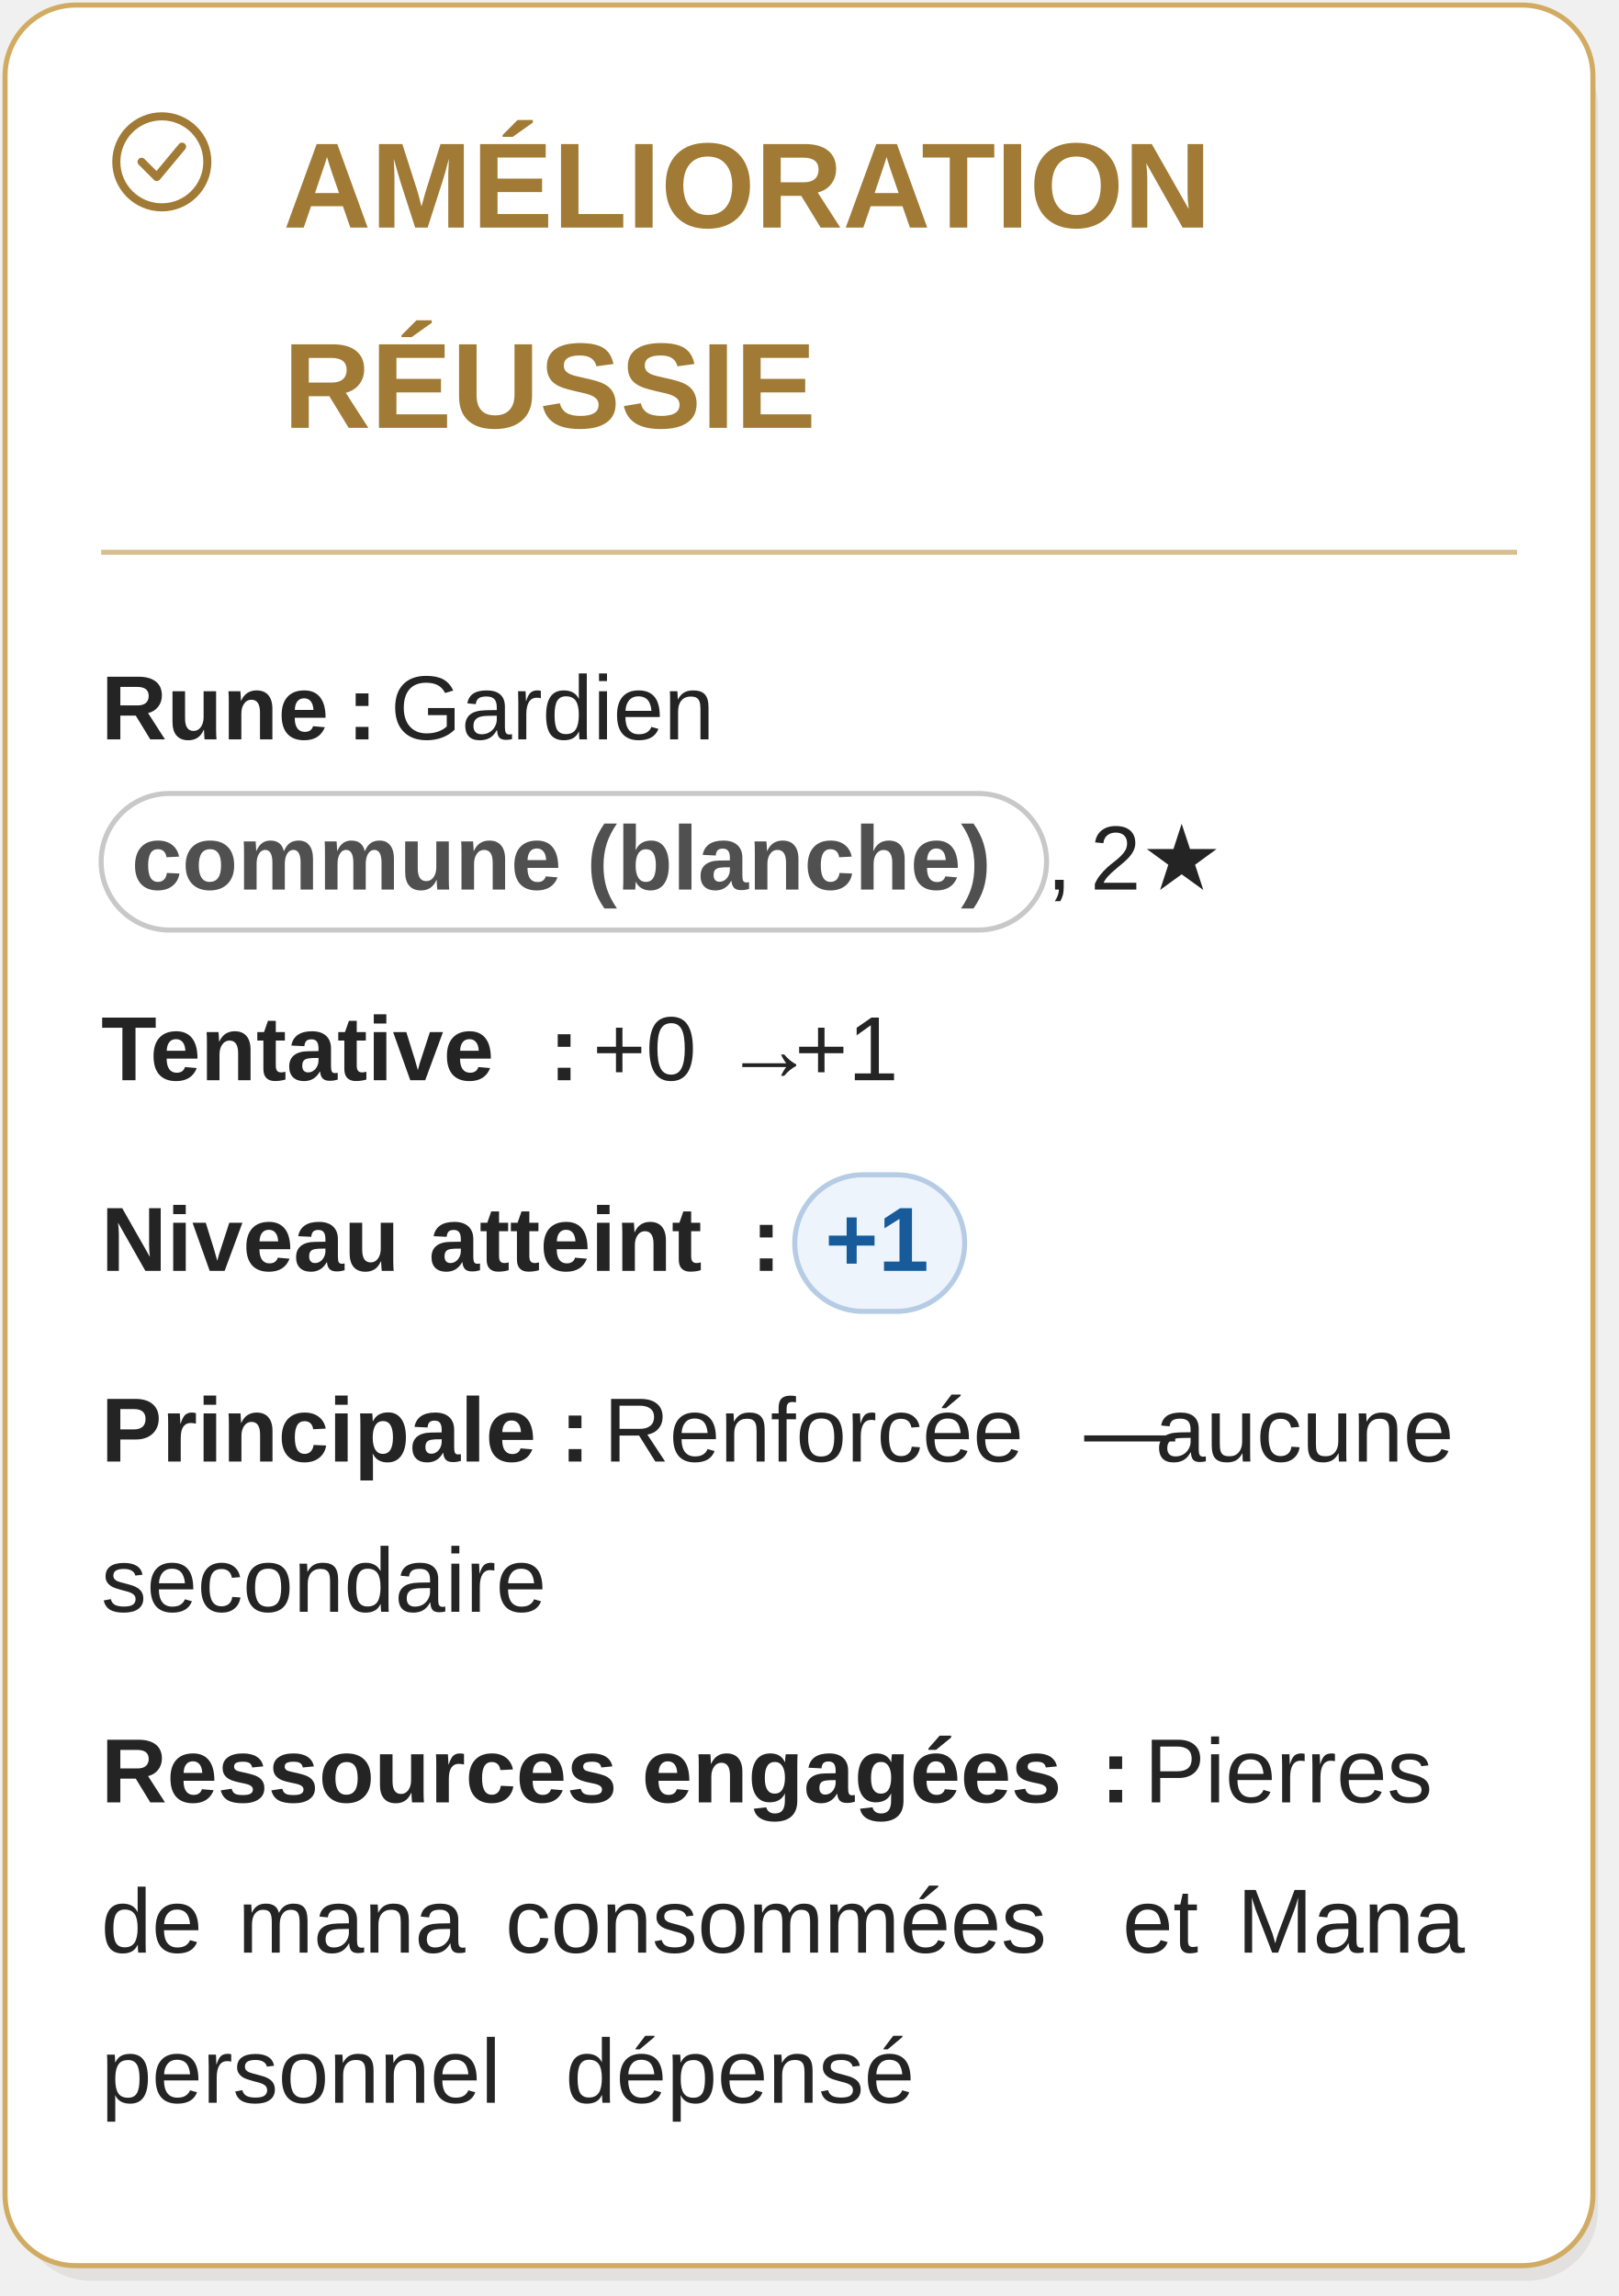
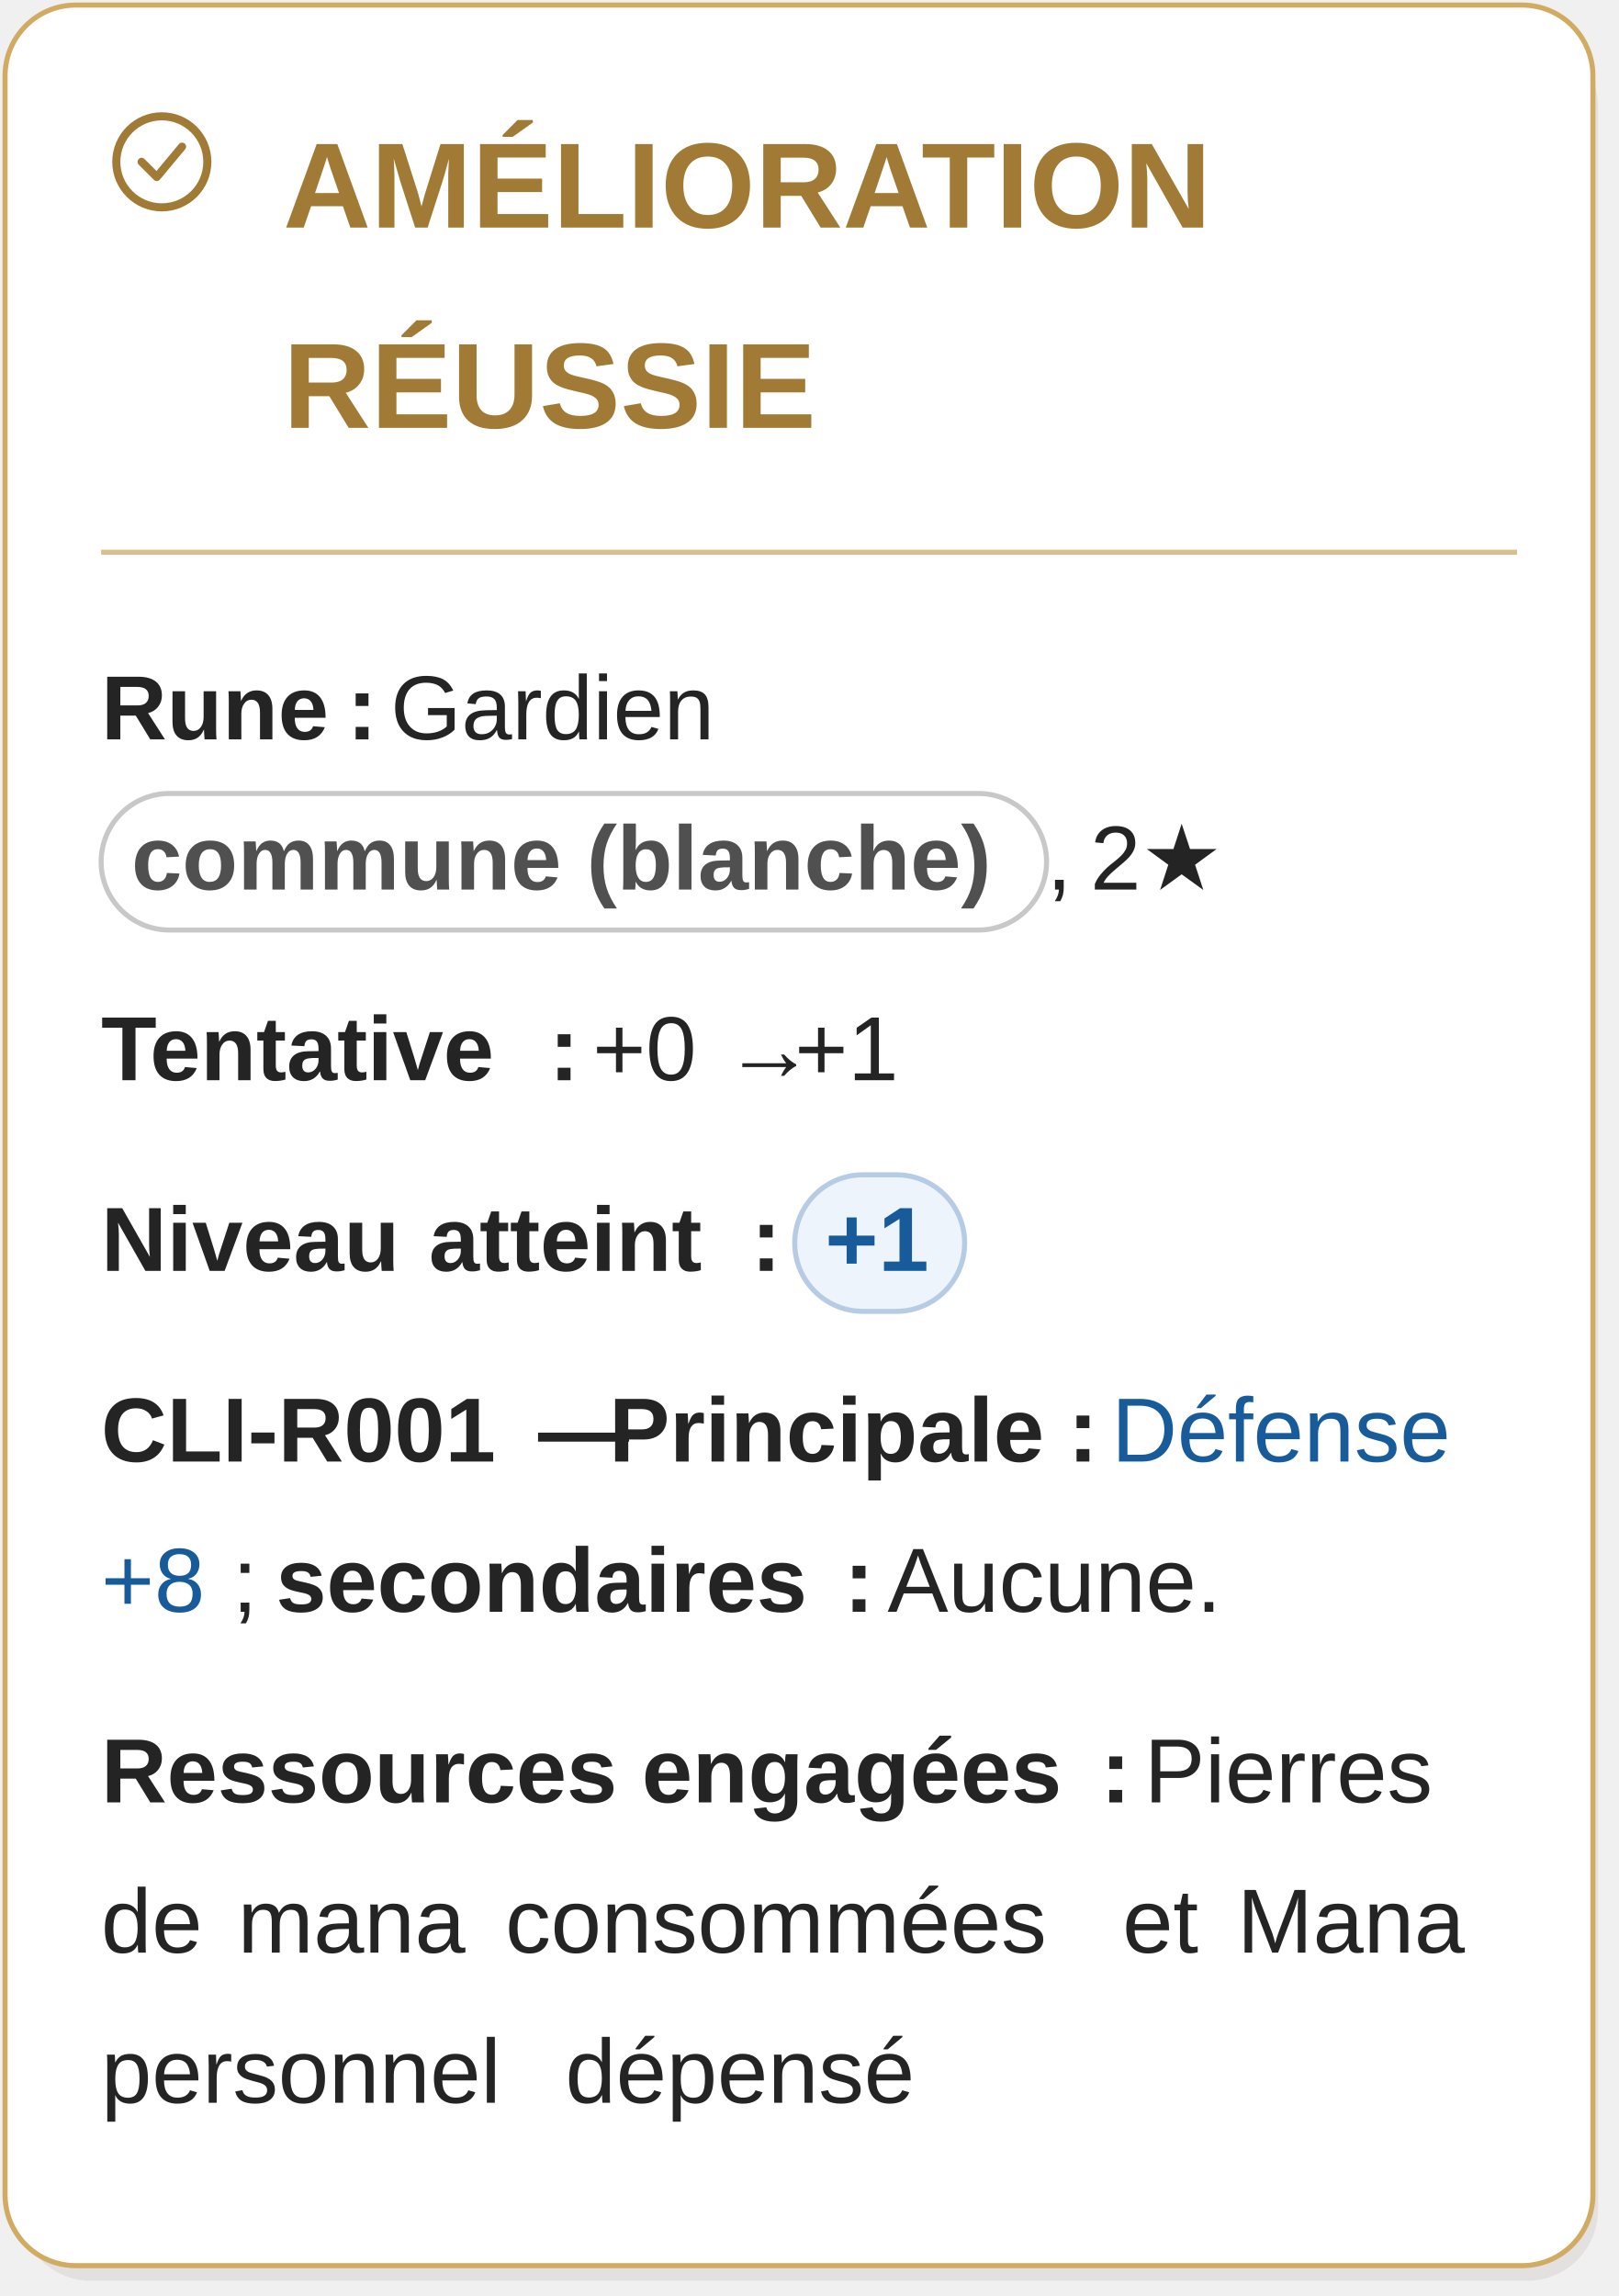
<svg xmlns="http://www.w3.org/2000/svg" width="320" height="454" viewBox="0 0 320 454" font-family="Arial, sans-serif">
  <rect x="4" y="7" width="312" height="444" rx="14" fill="#483615" opacity="0.08" />
  <rect x="1" y="1" width="314" height="447" rx="14" fill="#FFFFFF" stroke="#D1AB61" />
  <g transform="translate(20 20)" fill="none" stroke="#A17B35" stroke-width="1.6" stroke-linecap="round" stroke-linejoin="round">
    <circle cx="12" cy="12" r="9" />
    <path d="m8 12 3 3 5-6" />
  </g>
  <text x="56.00" y="45.00" font-size="24" font-weight="700" fill="#A17B35" textLength="184.68" lengthAdjust="spacingAndGlyphs" xml:space="preserve">AMÉLIORATION</text>
  <text x="240.68" y="45.00" font-size="24" font-weight="700" fill="#A17B35" textLength="5.40" lengthAdjust="spacingAndGlyphs" xml:space="preserve"> </text>
  <text x="56.00" y="84.60" font-size="24" font-weight="700" fill="#A17B35" textLength="98.28" lengthAdjust="spacingAndGlyphs" xml:space="preserve">RÉUSSIE</text>
  <path d="M20 109.2h280" stroke="#D8BF8F" />
  <text x="20.00" y="146.20" font-size="18" font-weight="700" fill="#242424" textLength="44.28" lengthAdjust="spacingAndGlyphs" xml:space="preserve">Rune</text>
  <text x="64.28" y="146.20" font-size="18" font-weight="700" fill="#242424" textLength="4.32" lengthAdjust="spacingAndGlyphs" xml:space="preserve"> </text>
  <text x="68.60" y="146.20" font-size="18" font-weight="700" fill="#242424" textLength="4.32" lengthAdjust="spacingAndGlyphs" xml:space="preserve">:</text>
  <text x="72.92" y="146.20" font-size="18" font-weight="400" fill="#242424" textLength="4.32" lengthAdjust="spacingAndGlyphs" xml:space="preserve"> </text>
  <text x="77.24" y="146.20" font-size="18" font-weight="400" fill="#242424" textLength="69.12" lengthAdjust="spacingAndGlyphs" xml:space="preserve">Gardien</text>
  <text x="146.36" y="146.20" font-size="18" font-weight="400" fill="#242424" textLength="4.32" lengthAdjust="spacingAndGlyphs" xml:space="preserve"> </text>
  <rect x="20.00" y="156.90" width="186.96" height="27" rx="13.5" fill="#FFFFFF" stroke="#c8c8c8" />
  <text x="26.00" y="175.90" font-size="18" font-weight="700" fill="#505050" textLength="174.96" lengthAdjust="spacingAndGlyphs" xml:space="preserve">commune (blanche)</text>
  <text x="206.96" y="175.90" font-size="18" font-weight="400" fill="#242424" textLength="4.32" lengthAdjust="spacingAndGlyphs" xml:space="preserve">,</text>
  <text x="211.28" y="175.90" font-size="18" font-weight="400" fill="#242424" textLength="4.32" lengthAdjust="spacingAndGlyphs" xml:space="preserve"> </text>
  <text x="215.60" y="175.90" font-size="18" font-weight="400" fill="#242424" textLength="20.52" lengthAdjust="spacingAndGlyphs" xml:space="preserve">2★</text>
  <text x="20.00" y="213.60" font-size="18" font-weight="700" fill="#242424" textLength="84.24" lengthAdjust="spacingAndGlyphs" xml:space="preserve">Tentative</text>
  <text x="104.24" y="213.60" font-size="18" font-weight="700" fill="#242424" textLength="4.32" lengthAdjust="spacingAndGlyphs" xml:space="preserve"> </text>
  <text x="108.56" y="213.60" font-size="18" font-weight="700" fill="#242424" textLength="4.32" lengthAdjust="spacingAndGlyphs" xml:space="preserve">:</text>
  <text x="112.88" y="213.60" font-size="18" font-weight="400" fill="#242424" textLength="4.32" lengthAdjust="spacingAndGlyphs" xml:space="preserve"> </text>
  <text x="117.20" y="213.60" font-size="18" font-weight="400" fill="#242424" textLength="21.60" lengthAdjust="spacingAndGlyphs" xml:space="preserve">+0</text>
  <text x="138.80" y="213.60" font-size="18" font-weight="400" fill="#242424" textLength="4.32" lengthAdjust="spacingAndGlyphs" xml:space="preserve"> </text>
  <text x="143.12" y="213.60" font-size="18" font-weight="400" fill="#242424" textLength="9.72" lengthAdjust="spacingAndGlyphs" xml:space="preserve">→</text>
  <text x="152.84" y="213.60" font-size="18" font-weight="400" fill="#242424" textLength="4.32" lengthAdjust="spacingAndGlyphs" xml:space="preserve"> </text>
  <text x="157.16" y="213.60" font-size="18" font-weight="400" fill="#242424" textLength="21.60" lengthAdjust="spacingAndGlyphs" xml:space="preserve">+1</text>
  <text x="20.00" y="251.30" font-size="18" font-weight="700" fill="#242424" textLength="60.48" lengthAdjust="spacingAndGlyphs" xml:space="preserve">Niveau</text>
  <text x="80.48" y="251.30" font-size="18" font-weight="700" fill="#242424" textLength="4.32" lengthAdjust="spacingAndGlyphs" xml:space="preserve"> </text>
  <text x="84.80" y="251.30" font-size="18" font-weight="700" fill="#242424" textLength="59.40" lengthAdjust="spacingAndGlyphs" xml:space="preserve">atteint</text>
  <text x="144.20" y="251.30" font-size="18" font-weight="700" fill="#242424" textLength="4.32" lengthAdjust="spacingAndGlyphs" xml:space="preserve"> </text>
  <text x="148.52" y="251.30" font-size="18" font-weight="700" fill="#242424" textLength="4.32" lengthAdjust="spacingAndGlyphs" xml:space="preserve">:</text>
  <text x="152.84" y="251.30" font-size="18" font-weight="400" fill="#242424" textLength="4.32" lengthAdjust="spacingAndGlyphs" xml:space="preserve"> </text>
  <rect x="157.16" y="232.30" width="33.60" height="27" rx="13.5" fill="#edf4fc" stroke="#b6cce5" />
  <text x="163.16" y="251.30" font-size="18" font-weight="700" fill="#175b9b" textLength="21.60" lengthAdjust="spacingAndGlyphs" xml:space="preserve">+1</text>
-   <text x="20.00" y="289.00" font-size="18" font-weight="700" fill="#242424" textLength="86.40" lengthAdjust="spacingAndGlyphs" xml:space="preserve">Principale</text>
-   <text x="106.40" y="289.00" font-size="18" font-weight="700" fill="#242424" textLength="4.32" lengthAdjust="spacingAndGlyphs" xml:space="preserve"> </text>
-   <text x="110.72" y="289.00" font-size="18" font-weight="700" fill="#242424" textLength="4.32" lengthAdjust="spacingAndGlyphs" xml:space="preserve">:</text>
-   <text x="115.04" y="289.00" font-size="18" font-weight="400" fill="#242424" textLength="4.32" lengthAdjust="spacingAndGlyphs" xml:space="preserve"> </text>
-   <text x="119.36" y="289.00" font-size="18" font-weight="400" fill="#242424" textLength="90.72" lengthAdjust="spacingAndGlyphs" xml:space="preserve">Renforcée</text>
-   <text x="210.08" y="289.00" font-size="18" font-weight="400" fill="#242424" textLength="4.32" lengthAdjust="spacingAndGlyphs" xml:space="preserve"> </text>
-   <text x="214.40" y="289.00" font-size="18" font-weight="400" fill="#242424" textLength="9.72" lengthAdjust="spacingAndGlyphs" xml:space="preserve">—</text>
-   <text x="224.12" y="289.00" font-size="18" font-weight="400" fill="#242424" textLength="4.32" lengthAdjust="spacingAndGlyphs" xml:space="preserve"> </text>
-   <text x="228.44" y="289.00" font-size="18" font-weight="400" fill="#242424" textLength="64.80" lengthAdjust="spacingAndGlyphs" xml:space="preserve">aucune</text>
-   <text x="293.24" y="289.00" font-size="18" font-weight="400" fill="#242424" textLength="4.32" lengthAdjust="spacingAndGlyphs" xml:space="preserve"> </text>
-   <text x="20.00" y="318.70" font-size="18" font-weight="400" fill="#242424" textLength="98.28" lengthAdjust="spacingAndGlyphs" xml:space="preserve">secondaire</text>
+   <text x="20.00" y="289.00" font-size="18" font-weight="700" fill="#242424" textLength="82.08" lengthAdjust="spacingAndGlyphs" xml:space="preserve">CLI-R001</text>
+   <text x="102.08" y="289.00" font-size="18" font-weight="700" fill="#242424" textLength="4.32" lengthAdjust="spacingAndGlyphs" xml:space="preserve"> </text>
+   <text x="106.40" y="289.00" font-size="18" font-weight="700" fill="#242424" textLength="9.72" lengthAdjust="spacingAndGlyphs" xml:space="preserve">—</text>
+   <text x="116.12" y="289.00" font-size="18" font-weight="700" fill="#242424" textLength="4.32" lengthAdjust="spacingAndGlyphs" xml:space="preserve"> </text>
+   <text x="120.44" y="289.00" font-size="18" font-weight="700" fill="#242424" textLength="86.40" lengthAdjust="spacingAndGlyphs" xml:space="preserve">Principale</text>
+   <text x="206.84" y="289.00" font-size="18" font-weight="700" fill="#242424" textLength="4.32" lengthAdjust="spacingAndGlyphs" xml:space="preserve"> </text>
+   <text x="211.16" y="289.00" font-size="18" font-weight="700" fill="#242424" textLength="4.32" lengthAdjust="spacingAndGlyphs" xml:space="preserve">:</text>
+   <text x="215.48" y="289.00" font-size="18" font-weight="400" fill="#242424" textLength="4.32" lengthAdjust="spacingAndGlyphs" xml:space="preserve"> </text>
+   <text x="219.80" y="289.00" font-size="18" font-weight="400" fill="#175b9b" textLength="73.44" lengthAdjust="spacingAndGlyphs" xml:space="preserve">Défense</text>
+   <text x="293.24" y="289.00" font-size="18" font-weight="400" fill="#175b9b" textLength="4.32" lengthAdjust="spacingAndGlyphs" xml:space="preserve"> </text>
+   <text x="20.00" y="318.70" font-size="18" font-weight="400" fill="#175b9b" textLength="21.60" lengthAdjust="spacingAndGlyphs" xml:space="preserve">+8</text>
+   <text x="41.60" y="318.70" font-size="18" font-weight="400" fill="#242424" textLength="4.32" lengthAdjust="spacingAndGlyphs" xml:space="preserve"> </text>
+   <text x="45.92" y="318.70" font-size="18" font-weight="400" fill="#242424" textLength="4.32" lengthAdjust="spacingAndGlyphs" xml:space="preserve">;</text>
+   <text x="50.24" y="318.70" font-size="18" font-weight="400" fill="#242424" textLength="4.32" lengthAdjust="spacingAndGlyphs" xml:space="preserve"> </text>
+   <text x="54.56" y="318.70" font-size="18" font-weight="700" fill="#242424" textLength="108.00" lengthAdjust="spacingAndGlyphs" xml:space="preserve">secondaires</text>
+   <text x="162.56" y="318.70" font-size="18" font-weight="700" fill="#242424" textLength="4.32" lengthAdjust="spacingAndGlyphs" xml:space="preserve"> </text>
+   <text x="166.88" y="318.70" font-size="18" font-weight="700" fill="#242424" textLength="4.32" lengthAdjust="spacingAndGlyphs" xml:space="preserve">:</text>
+   <text x="171.20" y="318.70" font-size="18" font-weight="400" fill="#242424" textLength="4.32" lengthAdjust="spacingAndGlyphs" xml:space="preserve"> </text>
+   <text x="175.52" y="318.70" font-size="18" font-weight="400" fill="#242424" textLength="71.28" lengthAdjust="spacingAndGlyphs" xml:space="preserve">Aucune.</text>
  <text x="20.00" y="356.40" font-size="18" font-weight="700" fill="#242424" textLength="102.60" lengthAdjust="spacingAndGlyphs" xml:space="preserve">Ressources</text>
  <text x="122.60" y="356.40" font-size="18" font-weight="700" fill="#242424" textLength="4.32" lengthAdjust="spacingAndGlyphs" xml:space="preserve"> </text>
  <text x="126.92" y="356.40" font-size="18" font-weight="700" fill="#242424" textLength="86.40" lengthAdjust="spacingAndGlyphs" xml:space="preserve">engagées</text>
  <text x="213.32" y="356.40" font-size="18" font-weight="700" fill="#242424" textLength="4.32" lengthAdjust="spacingAndGlyphs" xml:space="preserve"> </text>
  <text x="217.64" y="356.40" font-size="18" font-weight="700" fill="#242424" textLength="4.32" lengthAdjust="spacingAndGlyphs" xml:space="preserve">:</text>
  <text x="221.96" y="356.40" font-size="18" font-weight="400" fill="#242424" textLength="4.32" lengthAdjust="spacingAndGlyphs" xml:space="preserve"> </text>
  <text x="226.28" y="356.40" font-size="18" font-weight="400" fill="#242424" textLength="60.48" lengthAdjust="spacingAndGlyphs" xml:space="preserve">Pierres</text>
  <text x="286.76" y="356.40" font-size="18" font-weight="400" fill="#242424" textLength="4.32" lengthAdjust="spacingAndGlyphs" xml:space="preserve"> </text>
  <text x="20.00" y="386.10" font-size="18" font-weight="400" fill="#242424" textLength="22.68" lengthAdjust="spacingAndGlyphs" xml:space="preserve">de</text>
  <text x="42.68" y="386.10" font-size="18" font-weight="400" fill="#242424" textLength="4.32" lengthAdjust="spacingAndGlyphs" xml:space="preserve"> </text>
  <text x="47.00" y="386.10" font-size="18" font-weight="400" fill="#242424" textLength="48.60" lengthAdjust="spacingAndGlyphs" xml:space="preserve">mana</text>
  <text x="95.60" y="386.10" font-size="18" font-weight="400" fill="#242424" textLength="4.32" lengthAdjust="spacingAndGlyphs" xml:space="preserve"> </text>
  <text x="99.92" y="386.10" font-size="18" font-weight="400" fill="#242424" textLength="117.72" lengthAdjust="spacingAndGlyphs" xml:space="preserve">consommées</text>
  <text x="217.64" y="386.10" font-size="18" font-weight="400" fill="#242424" textLength="4.32" lengthAdjust="spacingAndGlyphs" xml:space="preserve"> </text>
  <text x="221.96" y="386.10" font-size="18" font-weight="400" fill="#242424" textLength="18.36" lengthAdjust="spacingAndGlyphs" xml:space="preserve">et</text>
  <text x="240.32" y="386.10" font-size="18" font-weight="400" fill="#242424" textLength="4.32" lengthAdjust="spacingAndGlyphs" xml:space="preserve"> </text>
  <text x="244.64" y="386.10" font-size="18" font-weight="400" fill="#242424" textLength="49.68" lengthAdjust="spacingAndGlyphs" xml:space="preserve">Mana</text>
  <text x="294.32" y="386.10" font-size="18" font-weight="400" fill="#242424" textLength="4.32" lengthAdjust="spacingAndGlyphs" xml:space="preserve"> </text>
  <text x="20.00" y="415.80" font-size="18" font-weight="400" fill="#242424" textLength="87.48" lengthAdjust="spacingAndGlyphs" xml:space="preserve">personnel</text>
  <text x="107.48" y="415.80" font-size="18" font-weight="400" fill="#242424" textLength="4.32" lengthAdjust="spacingAndGlyphs" xml:space="preserve"> </text>
  <text x="111.80" y="415.80" font-size="18" font-weight="400" fill="#242424" textLength="74.52" lengthAdjust="spacingAndGlyphs" xml:space="preserve">dépensé</text>
</svg>
